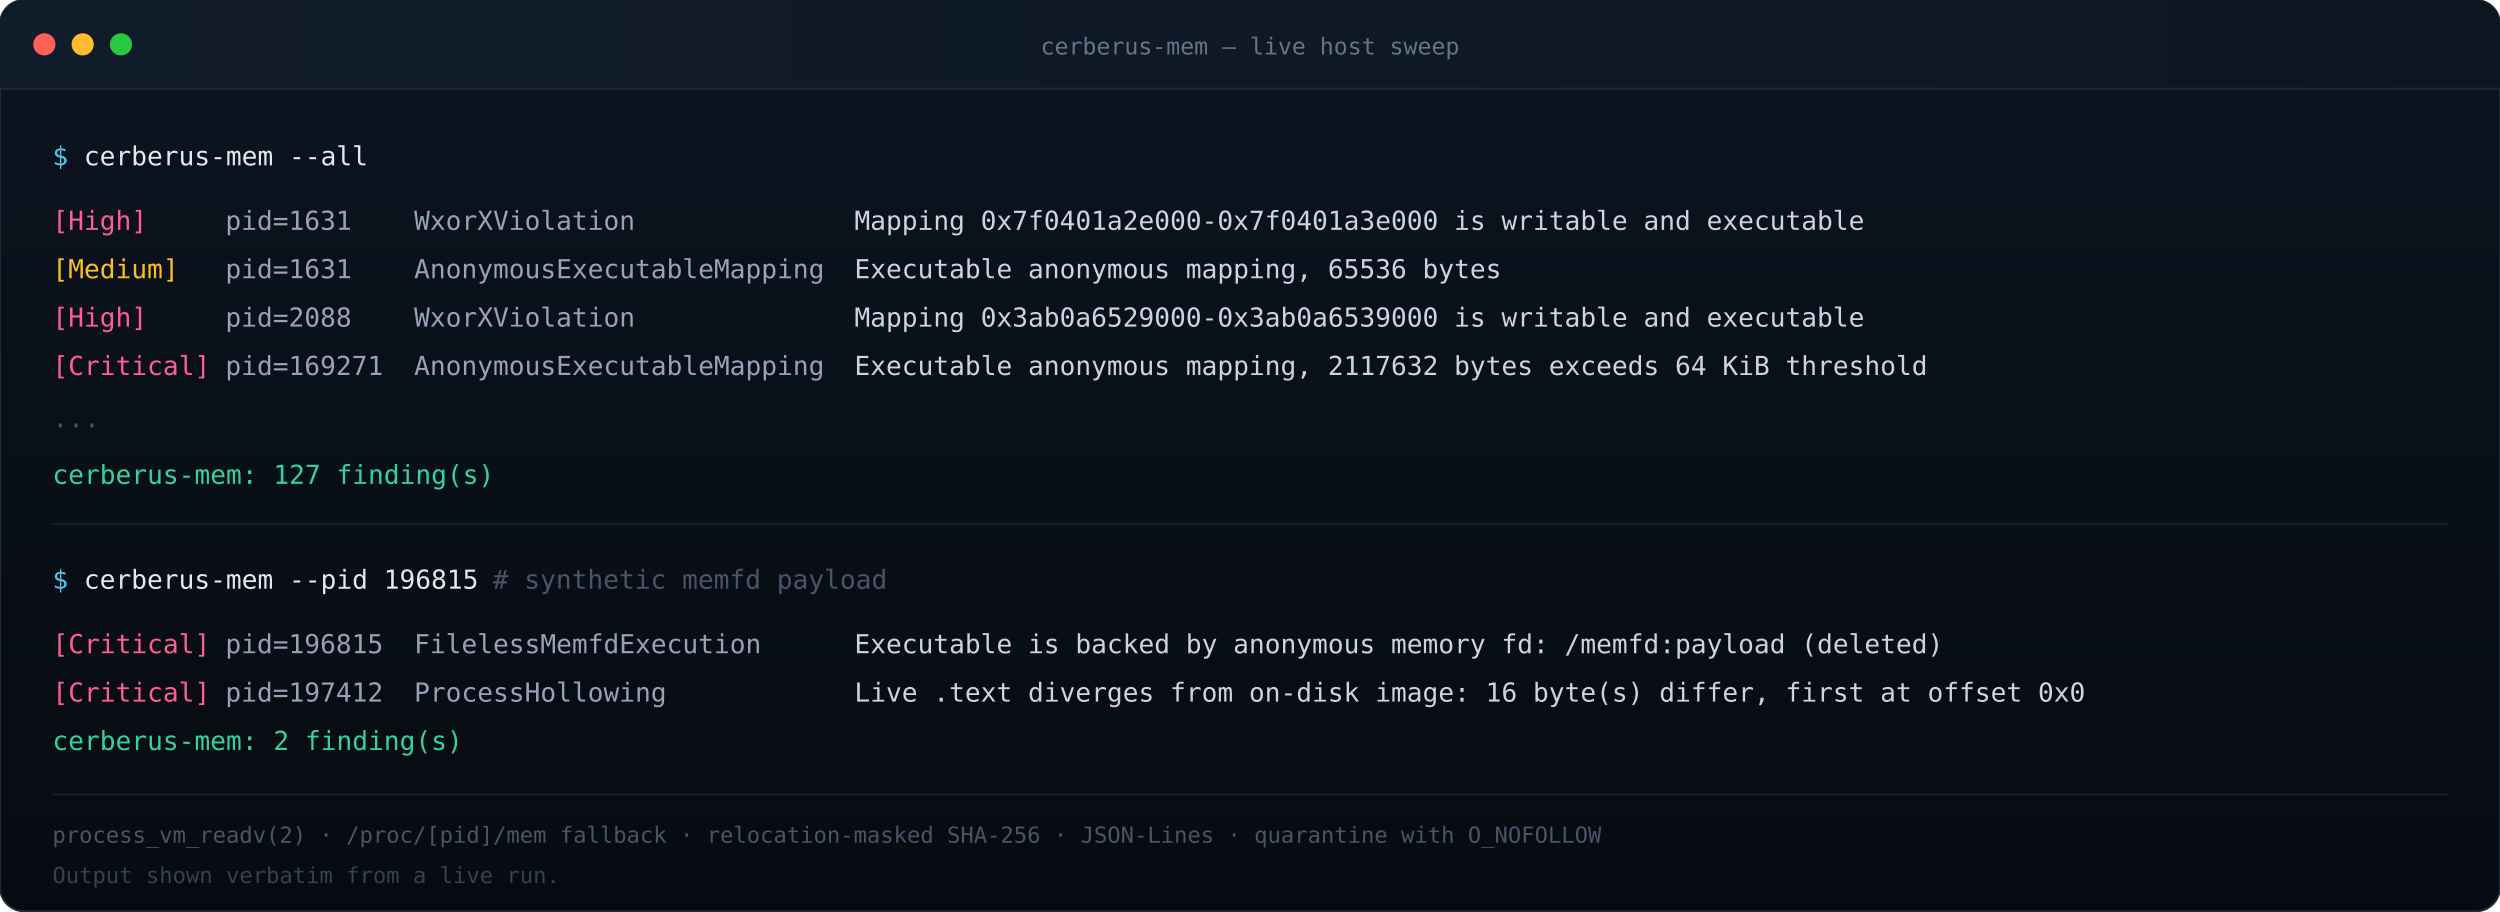
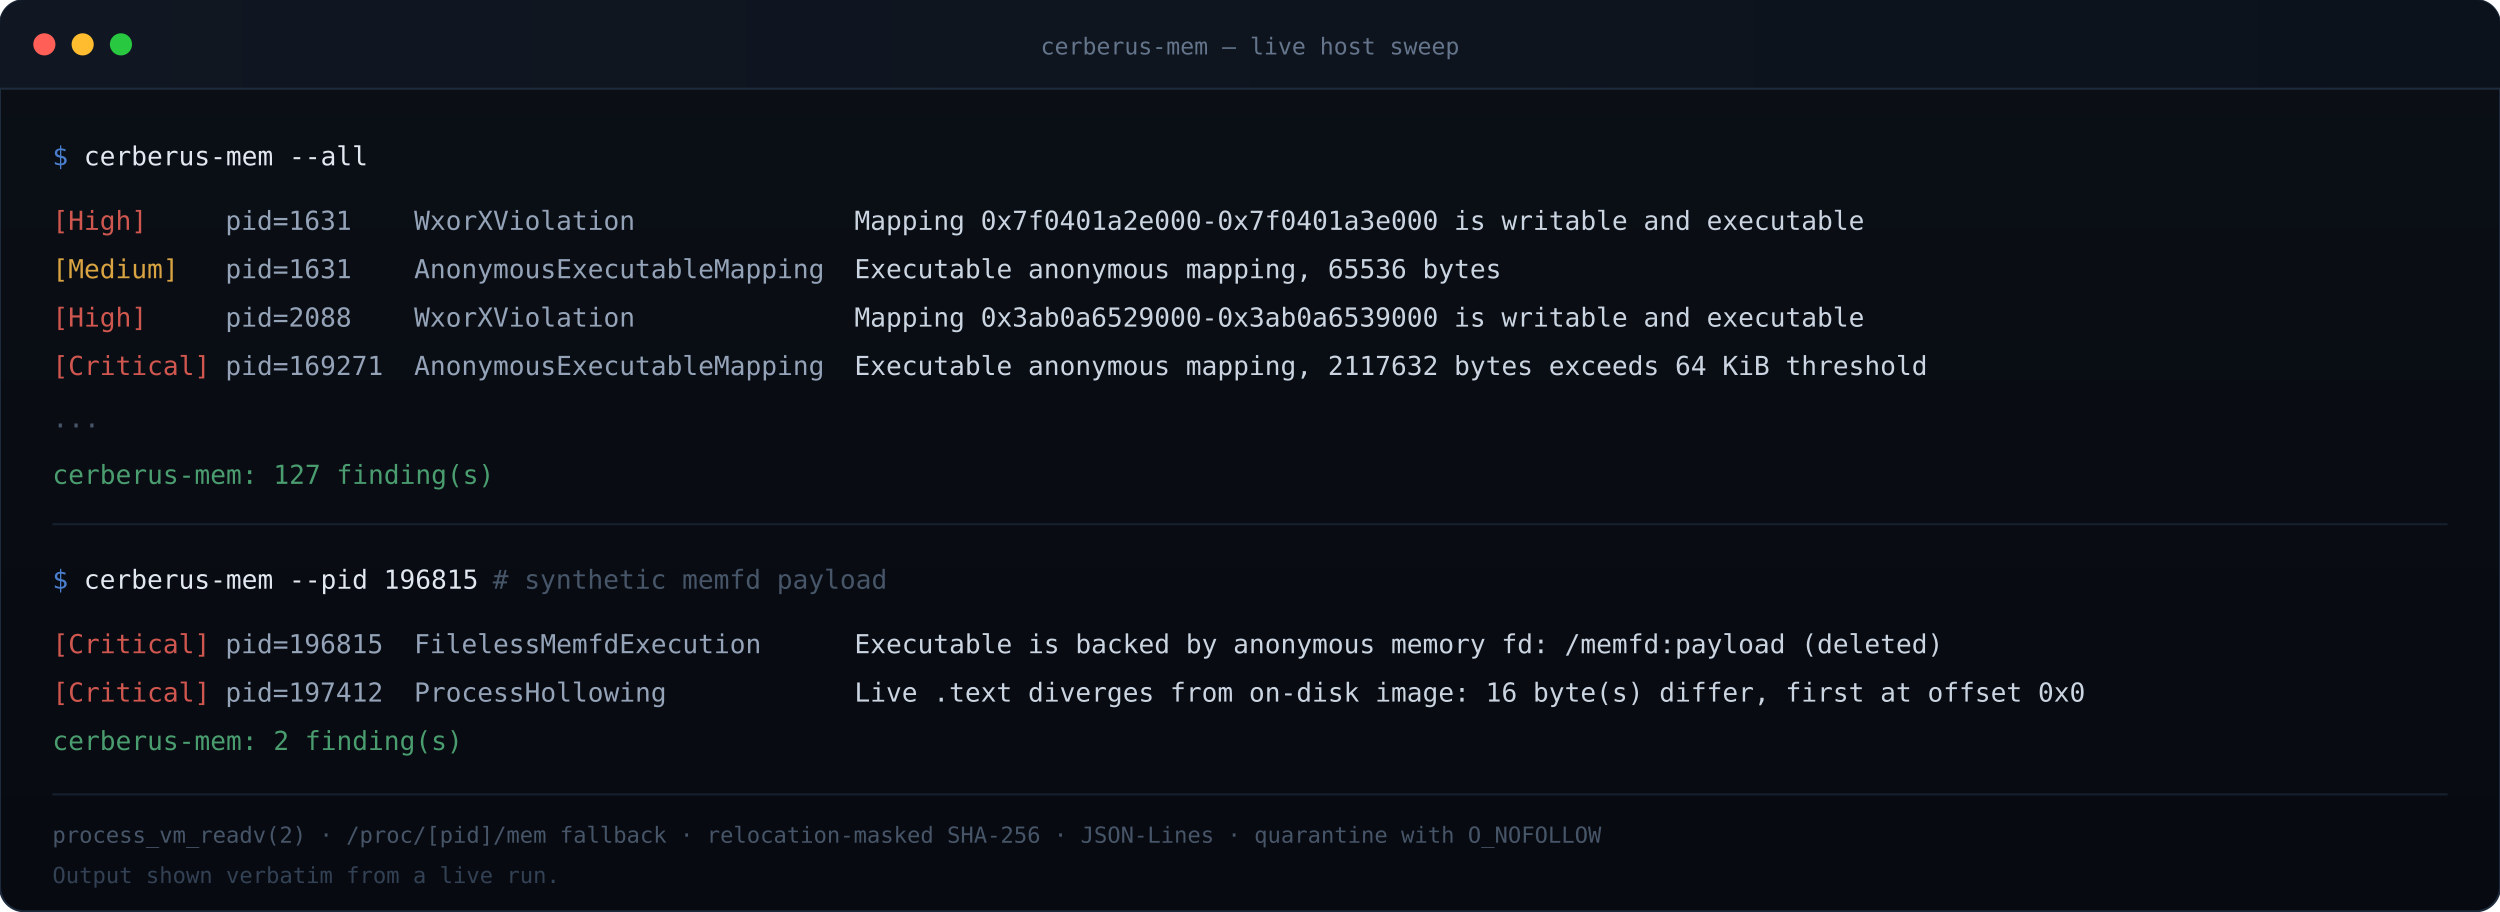
<svg xmlns="http://www.w3.org/2000/svg" width="1240" height="452" viewBox="0 0 1240 452" role="img" aria-label="cerberus-mem scanning a live host and detecting a synthetic in-memory payload">
  <defs>
    <linearGradient id="win" x1="0" y1="0" x2="0" y2="1">
-       <stop offset="0" stop-color="#0c1420" />
-       <stop offset="1" stop-color="#070b11" />
+       <stop offset="0" stop-color="#0b0f16" />
+       <stop offset="1" stop-color="#070a10" />
    </linearGradient>
    <linearGradient id="bar" x1="0" y1="0" x2="1" y2="0">
-       <stop offset="0" stop-color="#111c2b" />
-       <stop offset="1" stop-color="#0d1620" />
+       <stop offset="0" stop-color="#101722" />
+       <stop offset="1" stop-color="#0c121b" />
    </linearGradient>
  </defs>
  <rect width="1240" height="452" rx="12" fill="url(#win)" stroke="#1e2b3d" />
  <path d="M0 12 A12 12 0 0 1 12 0 H1228 A12 12 0 0 1 1240 12 V44 H0 Z" fill="url(#bar)" />
  <line x1="0" y1="44" x2="1240" y2="44" stroke="#1e2b3d" />
  <circle cx="22" cy="22" r="5.5" fill="#ff5f57" />
  <circle cx="41" cy="22" r="5.5" fill="#febc2e" />
  <circle cx="60" cy="22" r="5.5" fill="#28c840" />
  <text x="620" y="27" text-anchor="middle" font-family="ui-monospace, SFMono-Regular, Menlo, Consolas, monospace" font-size="11.5" fill="#64748b">cerberus-mem — live host sweep</text>
  <g font-family="ui-monospace, SFMono-Regular, Menlo, Consolas, monospace" font-size="13.0" xml:space="preserve">
-     <text x="26" y="82" fill="#4cc9f0">$</text>
+     <text x="26" y="82" fill="#4a7fd0">$</text>
    <text x="41.6" y="82" fill="#e2e8f0">cerberus-mem --all</text>
-     <text x="26.0" y="114" fill="#ff5d8f">[High]</text>
+     <text x="26.0" y="114" fill="#d0574f">[High]</text>
    <text x="111.8" y="114" fill="#94a3b8">pid=1631</text>
    <text x="205.4" y="114" fill="#94a3b8">WxorXViolation</text>
    <text x="423.8" y="114" fill="#cbd5e1">Mapping 0x7f0401a2e000-0x7f0401a3e000 is writable and executable</text>
-     <text x="26.0" y="138" fill="#fbbf24">[Medium]</text>
+     <text x="26.0" y="138" fill="#d9a441">[Medium]</text>
    <text x="111.8" y="138" fill="#94a3b8">pid=1631</text>
    <text x="205.4" y="138" fill="#94a3b8">AnonymousExecutableMapping</text>
    <text x="423.8" y="138" fill="#cbd5e1">Executable anonymous mapping, 65536 bytes</text>
-     <text x="26.0" y="162" fill="#ff5d8f">[High]</text>
+     <text x="26.0" y="162" fill="#d0574f">[High]</text>
    <text x="111.8" y="162" fill="#94a3b8">pid=2088</text>
    <text x="205.4" y="162" fill="#94a3b8">WxorXViolation</text>
    <text x="423.8" y="162" fill="#cbd5e1">Mapping 0x3ab0a6529000-0x3ab0a6539000 is writable and executable</text>
-     <text x="26.0" y="186" fill="#ff5d8f">[Critical]</text>
+     <text x="26.0" y="186" fill="#d0574f">[Critical]</text>
    <text x="111.8" y="186" fill="#94a3b8">pid=169271</text>
    <text x="205.4" y="186" fill="#94a3b8">AnonymousExecutableMapping</text>
    <text x="423.8" y="186" fill="#cbd5e1">Executable anonymous mapping, 2117632 bytes exceeds 64 KiB threshold</text>
    <text x="26" y="212" fill="#475569">...</text>
-     <text x="26" y="240" fill="#34d399">cerberus-mem: 127 finding(s)</text>
+     <text x="26" y="240" fill="#4a9d6f">cerberus-mem: 127 finding(s)</text>
  </g>
  <line x1="26" y1="260" x2="1214" y2="260" stroke="#16202e" />
  <g font-family="ui-monospace, SFMono-Regular, Menlo, Consolas, monospace" font-size="13.0" xml:space="preserve">
-     <text x="26" y="292" fill="#4cc9f0">$</text>
+     <text x="26" y="292" fill="#4a7fd0">$</text>
    <text x="41.6" y="292" fill="#e2e8f0">cerberus-mem --pid 196815</text>
    <text x="244.4" y="292" fill="#475569"># synthetic memfd payload</text>
-     <text x="26.0" y="324" fill="#ff5d8f">[Critical]</text>
+     <text x="26.0" y="324" fill="#d0574f">[Critical]</text>
    <text x="111.8" y="324" fill="#94a3b8">pid=196815</text>
    <text x="205.4" y="324" fill="#94a3b8">FilelessMemfdExecution</text>
    <text x="423.8" y="324" fill="#cbd5e1">Executable is backed by anonymous memory fd: /memfd:payload (deleted)</text>
-     <text x="26.0" y="348" fill="#ff5d8f">[Critical]</text>
+     <text x="26.0" y="348" fill="#d0574f">[Critical]</text>
    <text x="111.8" y="348" fill="#94a3b8">pid=197412</text>
    <text x="205.4" y="348" fill="#94a3b8">ProcessHollowing</text>
    <text x="423.8" y="348" fill="#cbd5e1">Live .text diverges from on-disk image: 16 byte(s) differ, first at offset 0x0</text>
-     <text x="26" y="372" fill="#34d399">cerberus-mem: 2 finding(s)</text>
+     <text x="26" y="372" fill="#4a9d6f">cerberus-mem: 2 finding(s)</text>
  </g>
  <line x1="26" y1="394" x2="1214" y2="394" stroke="#16202e" />
  <text x="26" y="418" font-family="ui-monospace, SFMono-Regular, Menlo, Consolas, monospace" font-size="11" fill="#475569">process_vm_readv(2) · /proc/[pid]/mem fallback · relocation-masked SHA-256 · JSON-Lines · quarantine with O_NOFOLLOW</text>
  <text x="26" y="438" font-family="ui-monospace, SFMono-Regular, Menlo, Consolas, monospace" font-size="11" fill="#334155">Output shown verbatim from a live run.</text>
</svg>
